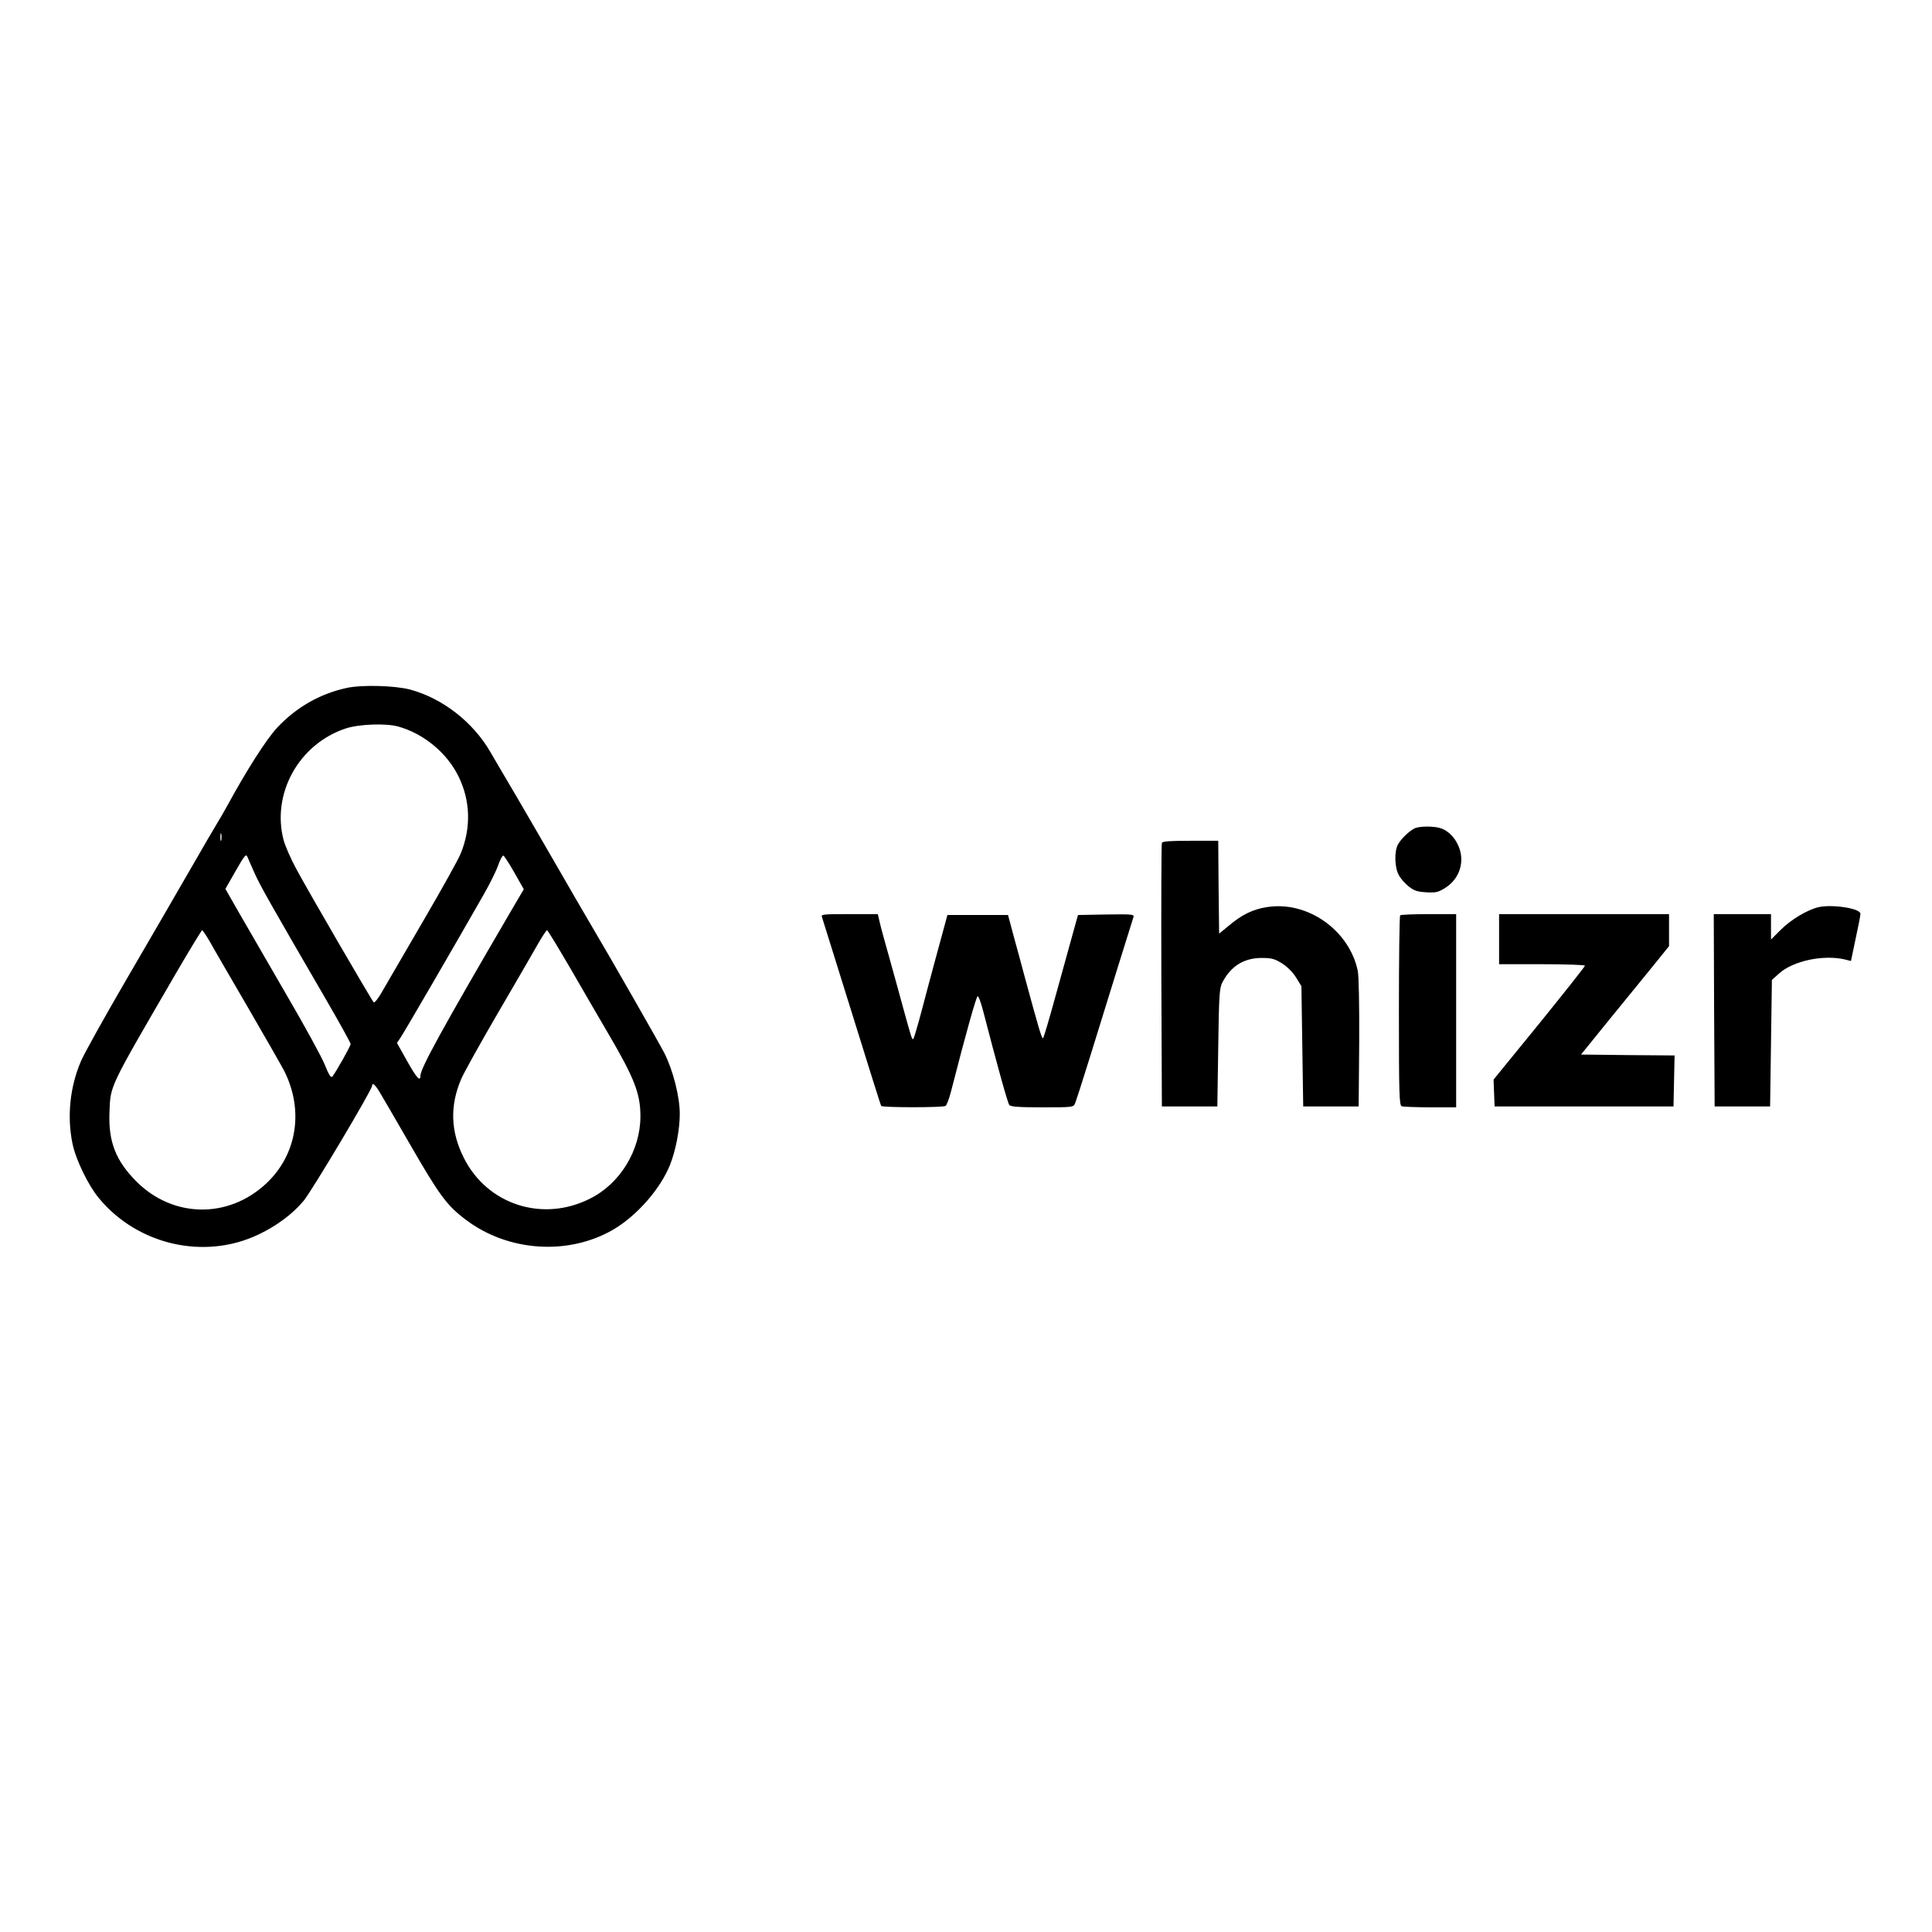
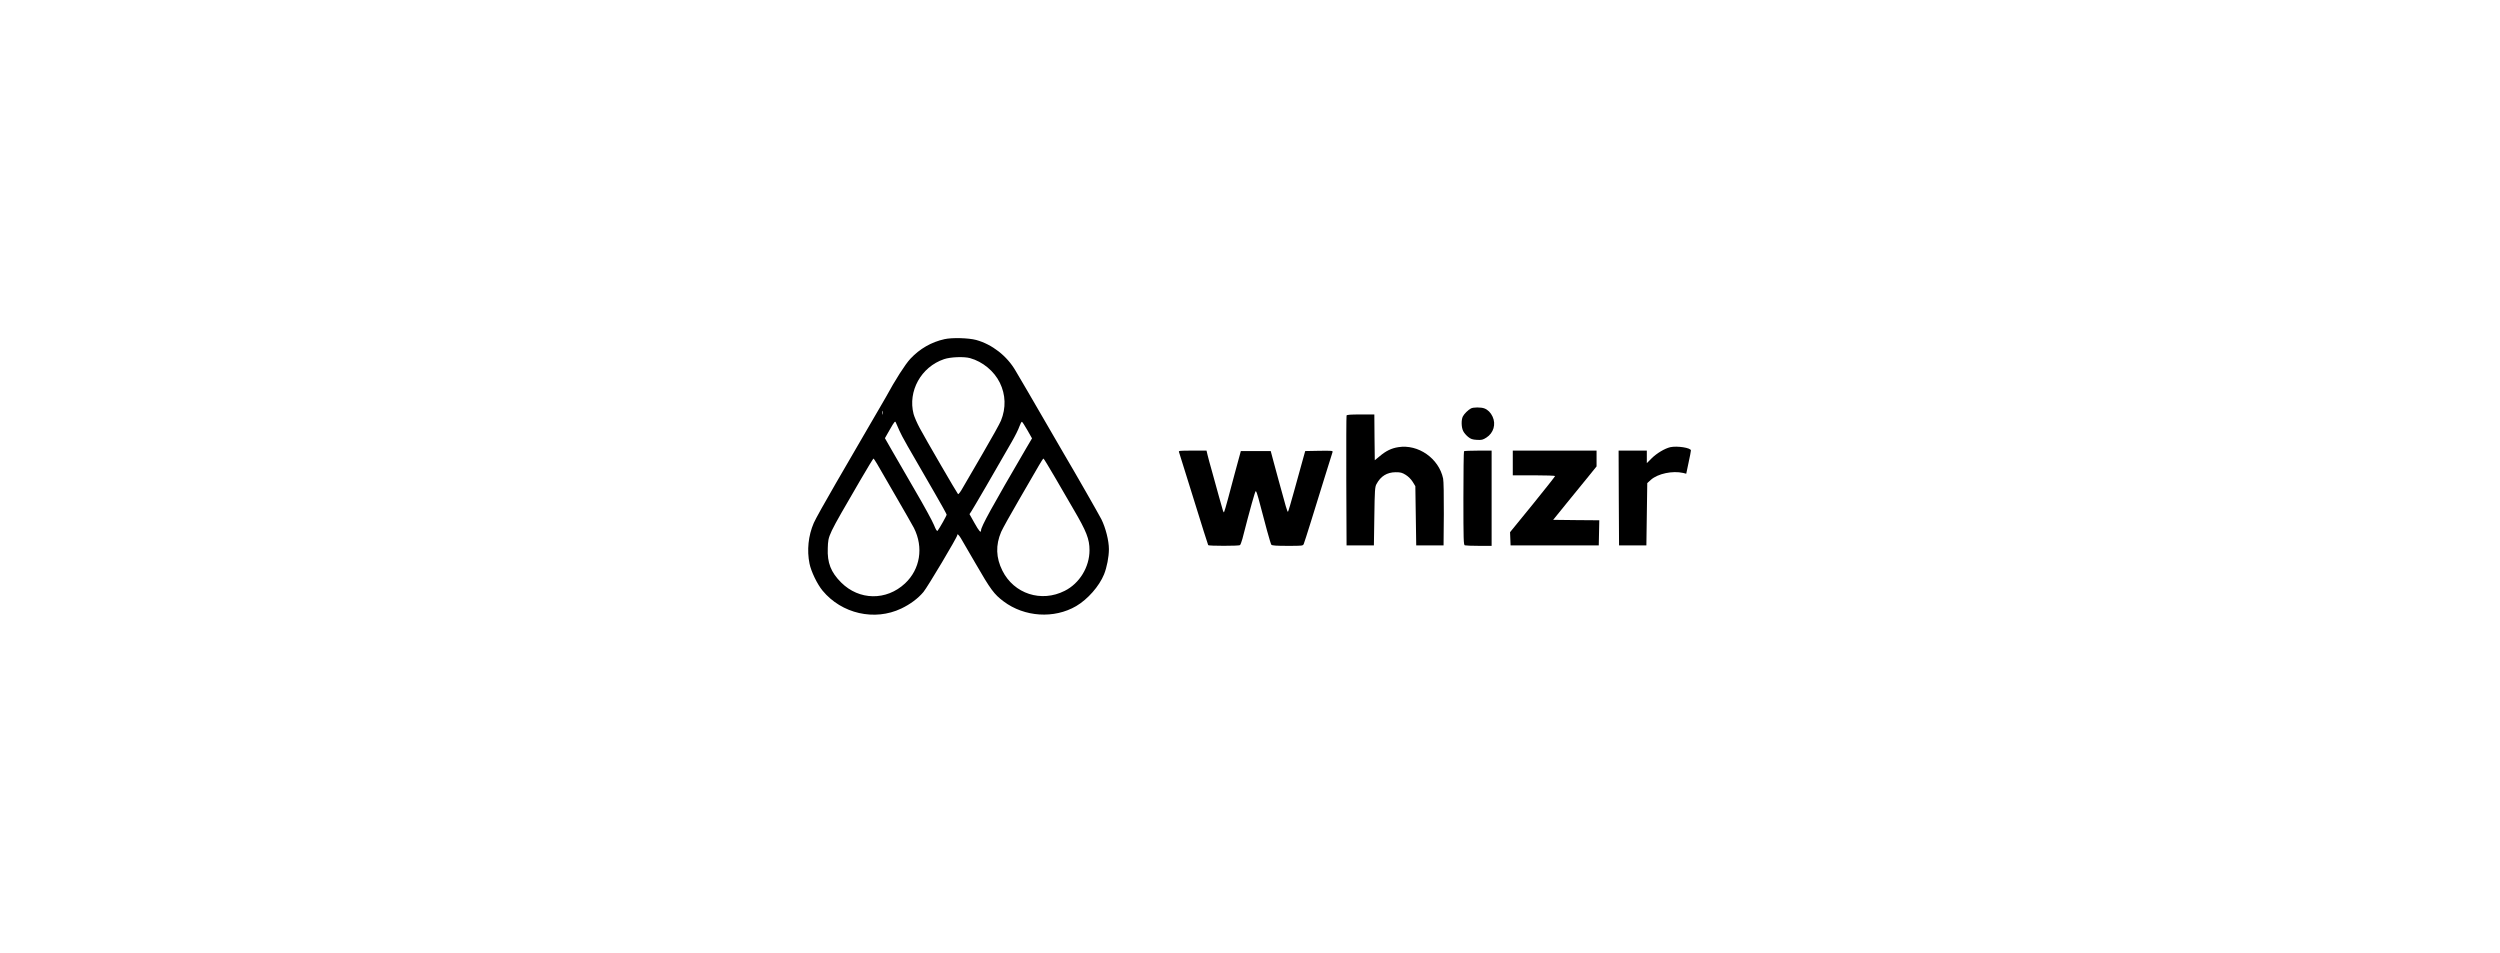
- <svg xmlns="http://www.w3.org/2000/svg" version="1.0" width="1080pt" height="1080pt" viewBox="0 0 1080 1080" preserveAspectRatio="xMidYMid meet">
+ <svg xmlns="http://www.w3.org/2000/svg" version="1.0" width="105" height="40" viewBox="0 0 1080 1080" preserveAspectRatio="xMidYMid meet">
  <g transform="translate(0,1080) scale(0.1,-0.1)" fill="#000000" stroke="none">
    <path d="M1936 6954 c-150 -33 -281 -109 -387 -222 -58 -62 -171 -238 -279 -437 -18 -33 -43 -76 -55 -95 -12 -19 -84 -143 -160 -275 -76 -132 -235 -406 -354 -610 -118 -203 -230 -404 -248 -446 -62 -144 -79 -309 -48 -461 18 -89 88 -234 148 -306 217 -262 590 -347 892 -203 103 49 191 115 252 188 46 55 383 621 383 643 0 21 16 8 41 -33 14 -23 88 -150 164 -282 174 -302 213 -354 321 -435 237 -178 573 -199 823 -53 131 77 261 225 316 360 32 80 55 198 55 286 0 96 -37 241 -85 338 -31 60 -294 521 -429 749 -18 30 -95 163 -171 295 -76 132 -182 314 -235 405 -54 91 -116 197 -138 235 -97 168 -266 300 -448 350 -87 23 -273 28 -358 9z m289 -215 c144 -40 274 -148 338 -279 67 -136 71 -287 13 -430 -12 -31 -105 -198 -206 -371 -101 -173 -203 -349 -228 -392 -24 -44 -48 -75 -53 -70 -12 12 -373 633 -434 748 -30 55 -61 127 -70 160 -67 259 85 534 345 622 73 25 225 31 295 12z m-988 -636 c-3 -10 -5 -2 -5 17 0 19 2 27 5 18 2 -10 2 -26 0 -35z m188 -188 c30 -67 83 -161 399 -705 75 -129 136 -240 136 -246 0 -12 -81 -155 -102 -182 -8 -9 -19 8 -42 65 -17 43 -115 222 -218 398 -102 176 -220 380 -262 453 l-76 133 57 100 c52 91 59 98 67 77 5 -13 24 -54 41 -93z m1451 6 l52 -92 -63 -107 c-393 -673 -515 -895 -515 -936 0 -35 -22 -11 -75 84 l-56 100 19 28 c17 24 290 493 461 793 37 64 76 142 86 173 11 31 24 55 29 53 5 -2 33 -45 62 -96z m-1704 -383 c19 -35 114 -198 210 -363 96 -165 189 -328 207 -362 111 -221 71 -468 -101 -629 -212 -198 -520 -193 -724 10 -117 117 -159 224 -152 390 6 151 -5 127 368 769 79 136 147 247 150 247 3 0 22 -28 42 -62z m2018 -154 c69 -119 162 -280 208 -358 148 -252 182 -339 182 -466 0 -190 -113 -376 -281 -460 -266 -135 -576 -34 -707 229 -73 146 -78 289 -14 439 16 37 109 204 207 372 98 168 198 340 222 383 24 42 47 77 51 77 4 0 63 -98 132 -216z" />
    <path d="M7905 6168 c-32 -17 -76 -61 -91 -90 -20 -38 -18 -126 4 -167 9 -19 34 -48 55 -65 31 -25 49 -31 100 -34 55 -3 67 0 108 26 81 52 110 151 70 237 -21 46 -54 79 -94 94 -37 14 -126 14 -152 -1z" />
    <path d="M6495 6088 c-3 -7 -4 -341 -3 -743 l3 -730 155 0 155 0 5 330 c4 297 7 334 24 365 48 90 119 134 217 135 56 0 73 -4 115 -30 30 -19 60 -49 79 -79 l30 -49 5 -336 5 -336 155 0 155 0 3 355 c1 216 -2 374 -8 403 -48 229 -283 393 -509 356 -77 -12 -139 -42 -211 -103 l-55 -45 -3 260 -2 259 -155 0 c-115 0 -157 -3 -160 -12z" />
    <path d="M10166 5729 c-63 -15 -154 -69 -212 -127 l-54 -54 0 71 0 71 -160 0 -160 0 2 -537 3 -538 155 0 155 0 5 354 5 353 41 37 c79 70 245 105 365 78 l36 -9 26 124 c15 68 27 131 27 140 0 30 -156 54 -234 37z" />
    <path d="M4595 5673 c3 -10 39 -124 79 -253 206 -662 248 -795 252 -802 6 -10 345 -10 360 0 6 4 18 36 28 72 87 340 144 541 151 541 6 0 19 -37 31 -83 74 -286 137 -515 146 -525 8 -10 57 -13 184 -13 171 0 175 0 184 23 5 12 42 126 81 252 39 127 109 352 155 500 47 149 87 278 90 288 5 16 -5 17 -152 15 l-158 -3 -32 -115 c-17 -63 -60 -216 -94 -340 -34 -124 -65 -229 -69 -233 -7 -7 -24 52 -107 358 -13 50 -39 144 -57 210 l-32 120 -170 0 -169 0 -8 -30 c-16 -58 -101 -371 -138 -513 -21 -79 -41 -146 -44 -149 -7 -8 -9 -3 -57 172 -22 83 -59 213 -80 290 -22 77 -45 161 -51 188 l-11 47 -160 0 c-147 0 -159 -1 -152 -17z" />
    <path d="M7827 5683 c-4 -3 -7 -244 -7 -534 0 -471 2 -528 16 -533 9 -3 81 -6 160 -6 l144 0 0 540 0 540 -153 0 c-85 0 -157 -3 -160 -7z" />
    <path d="M8380 5550 l0 -140 240 0 c132 0 240 -4 240 -8 0 -5 -115 -150 -255 -323 l-256 -314 3 -75 3 -75 500 0 500 0 3 142 3 143 -262 2 -261 3 153 189 c85 104 196 240 247 303 l92 114 0 90 0 89 -475 0 -475 0 0 -140z" />
  </g>
</svg>
